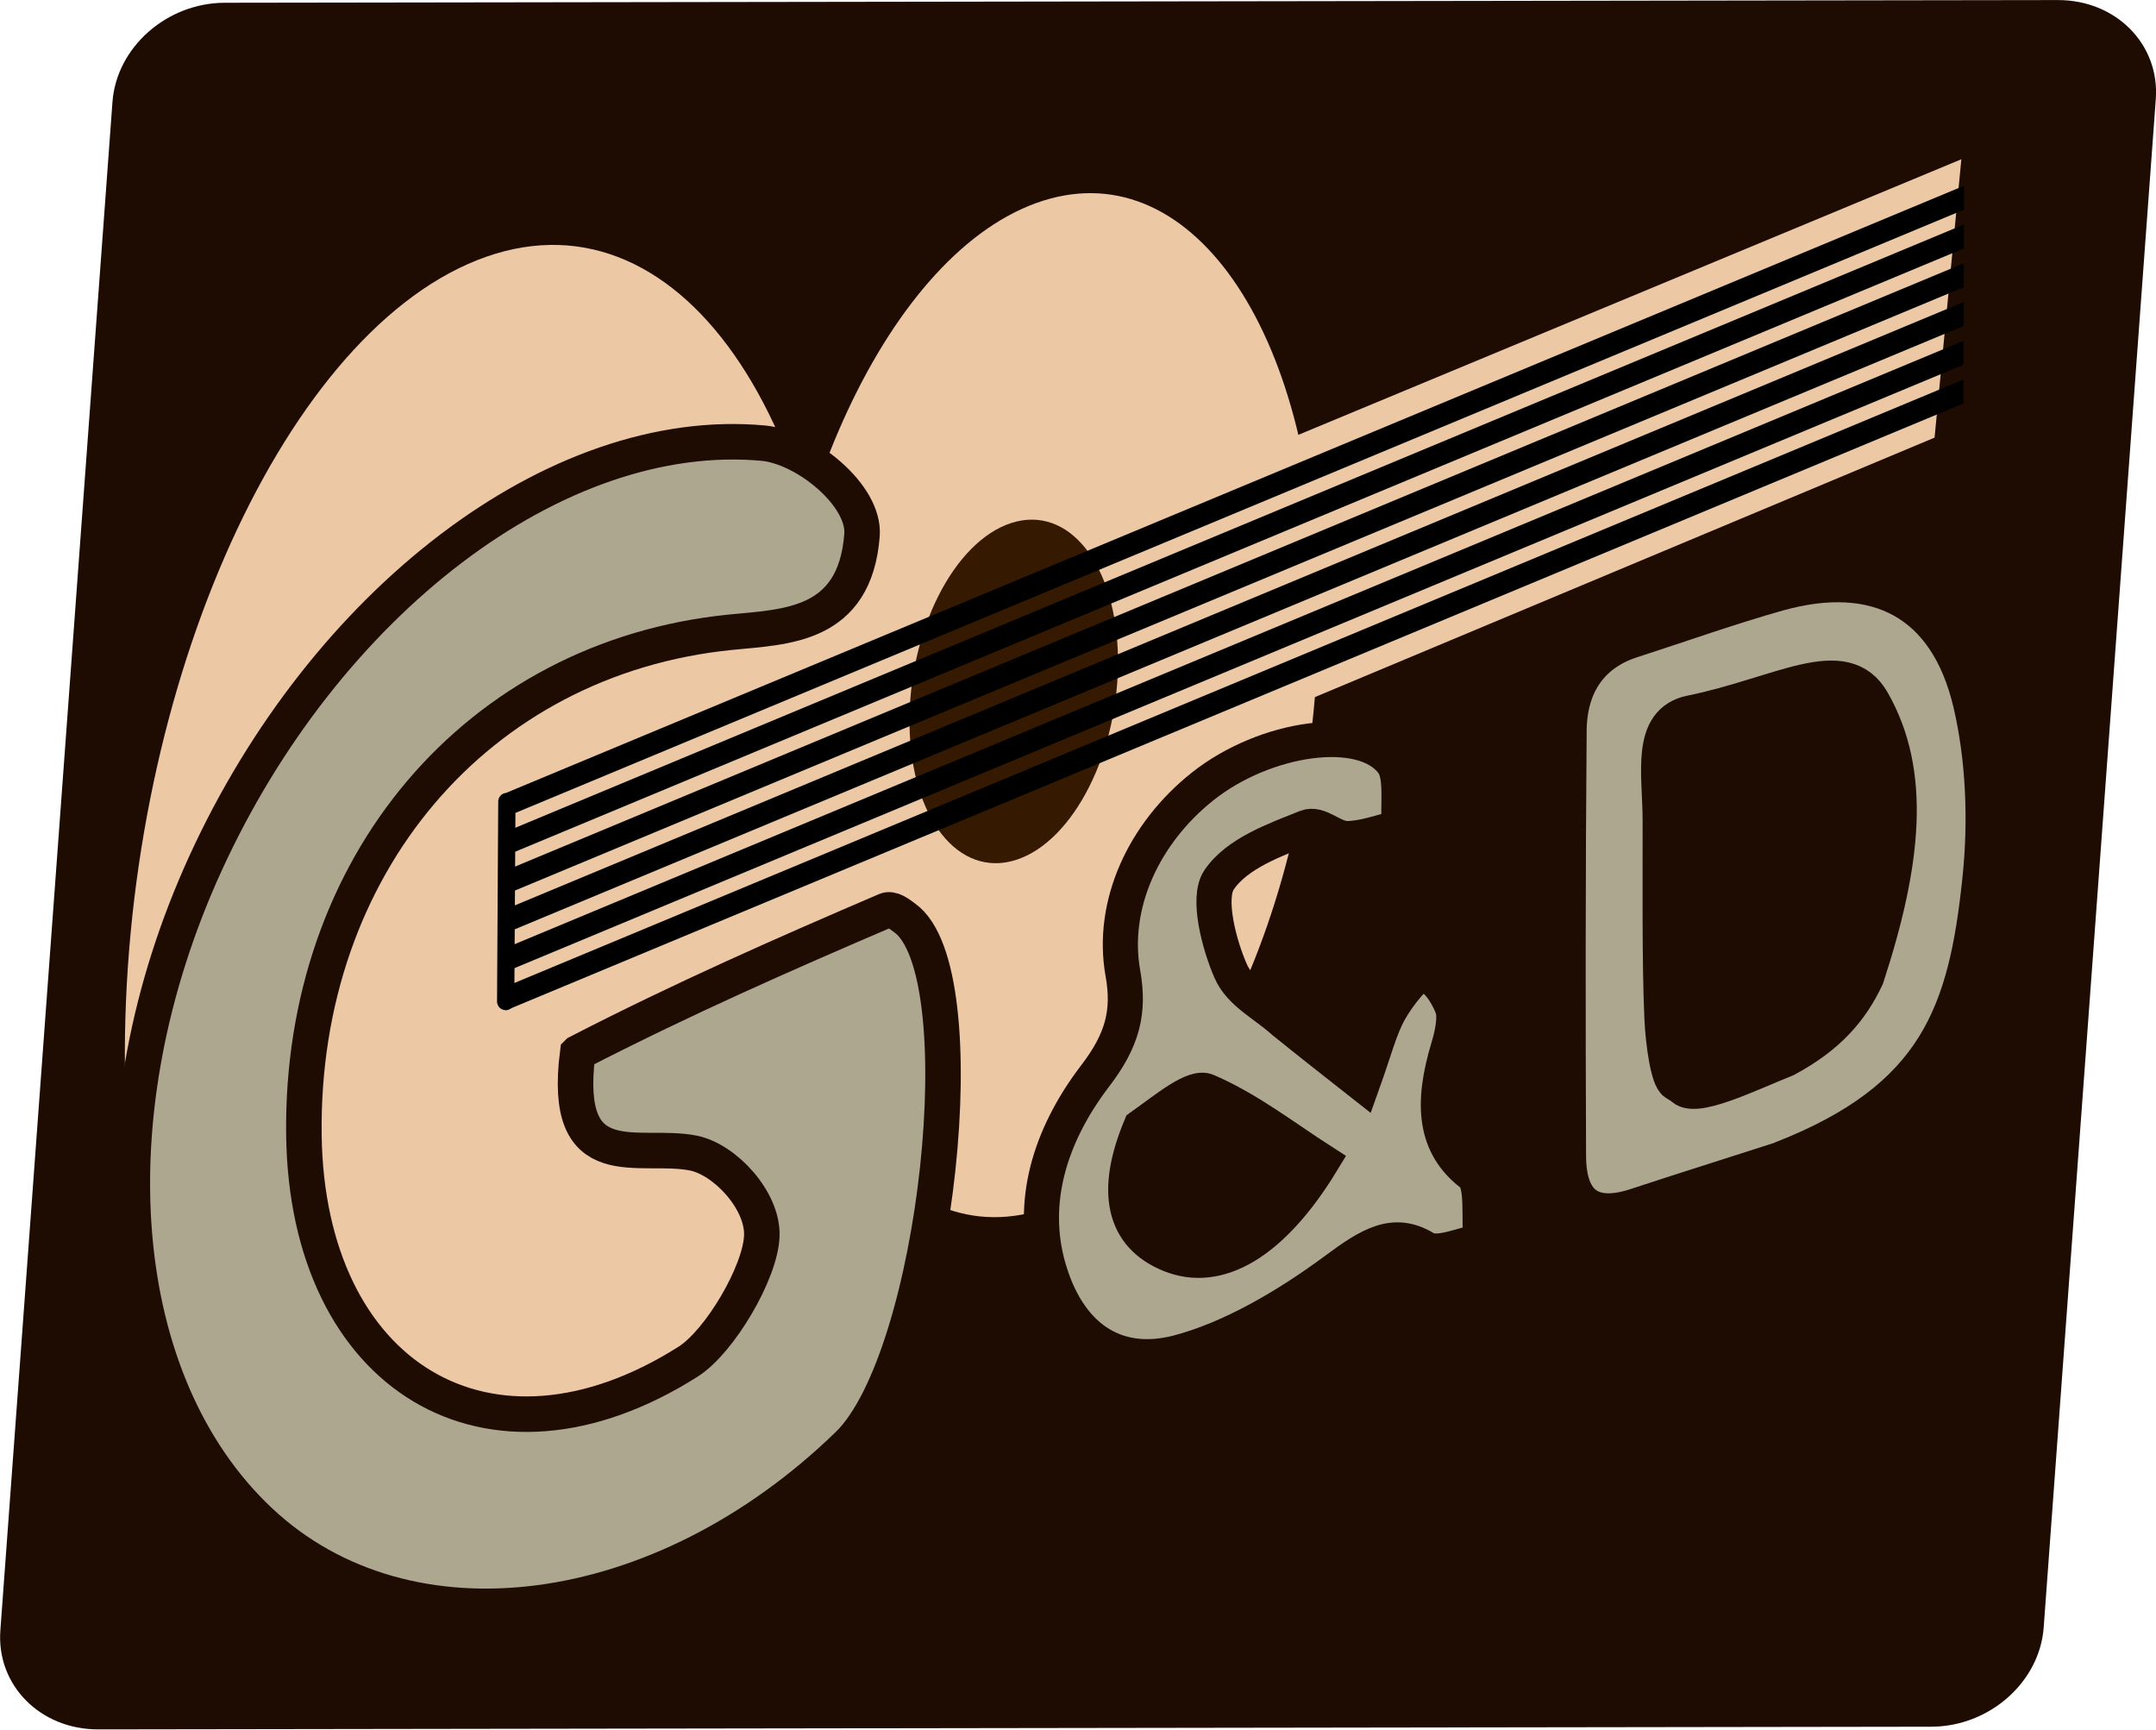
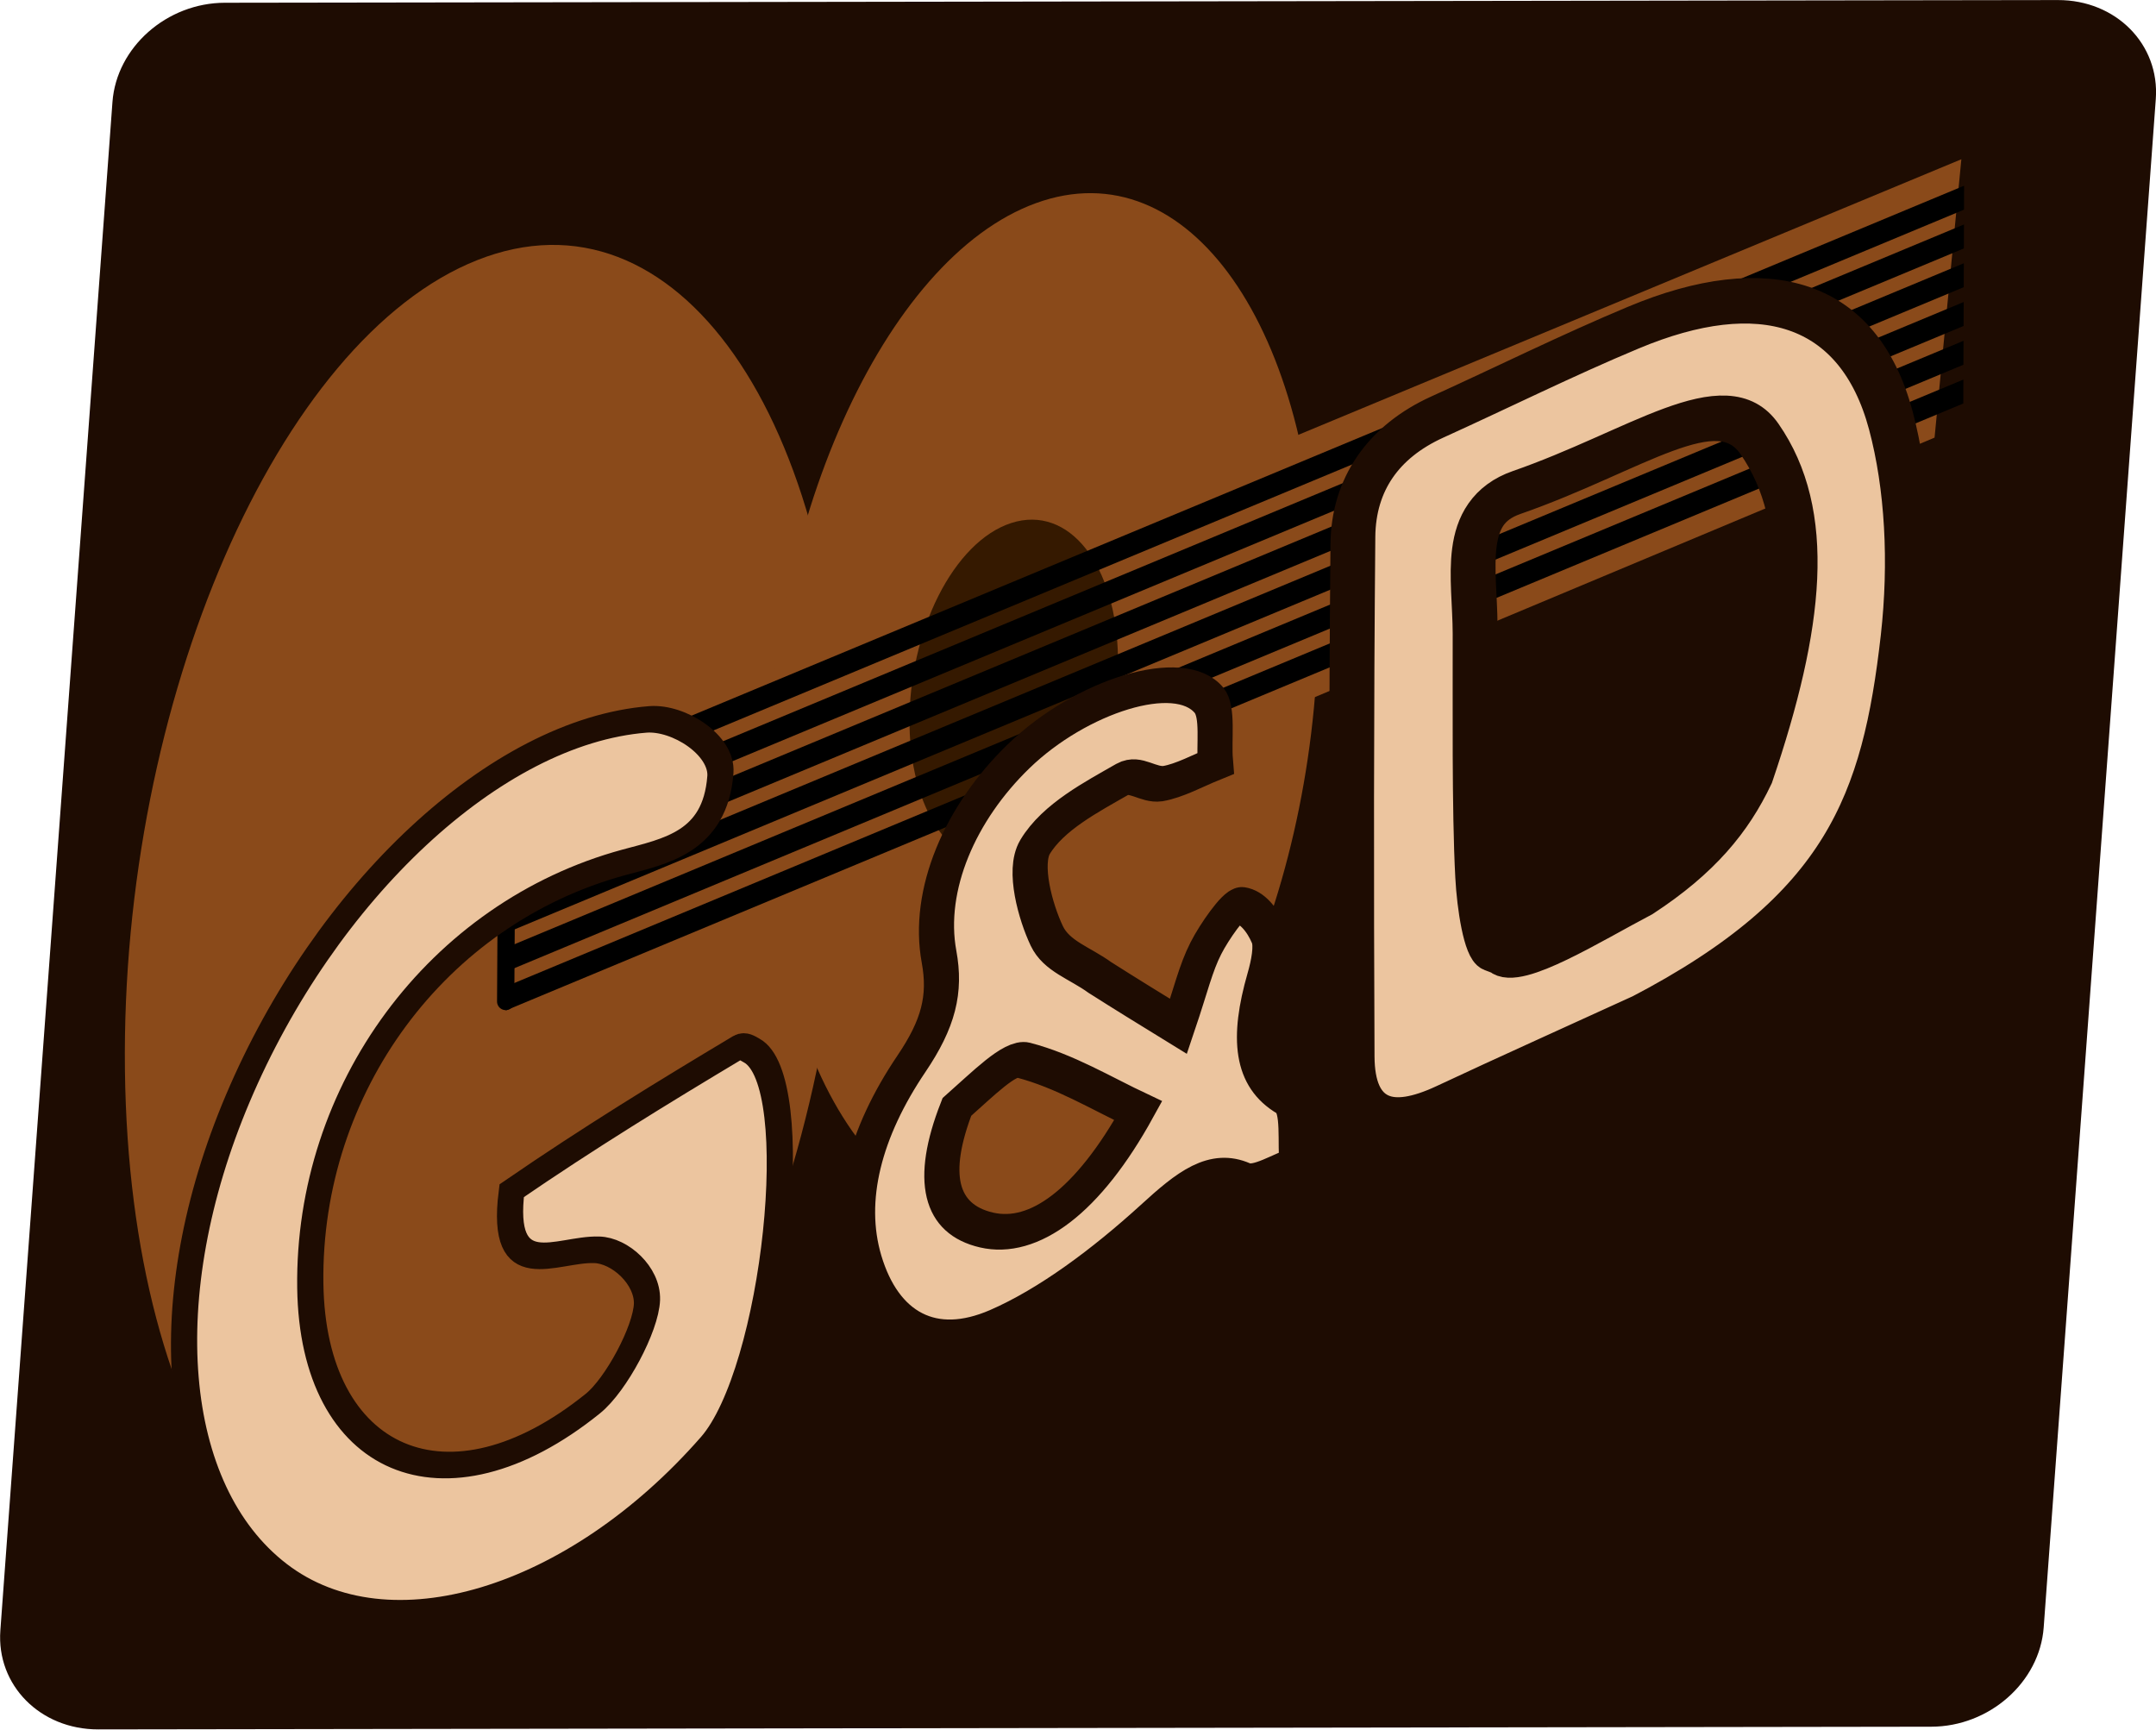
<svg xmlns="http://www.w3.org/2000/svg" width="393.483" height="315.623" viewBox="0 0 104.109 83.509" version="1.1" id="svg1" xml:space="preserve">
  <defs id="defs1" />
  <g id="layer1" transform="matrix(9.580488,0,0,9.580488,-407.5855,-1105.639)">
    <rect style="fill:#1e0c02;fill-opacity:1;stroke:none;stroke-width:0.371;stroke-linejoin:bevel;stroke-dasharray:none;stroke-opacity:1" id="rect11" width="10.299" height="8.726" x="51.618" y="115.806" transform="matrix(0.9999989,-0.00146836,-0.07315015,0.9973209,0,0)" ry="0.501" rx="0.53" />
-     <path id="rect10" style="fill:#edc8a5;fill-opacity:1;stroke-width:0.336;stroke-linejoin:bevel" d="m 48.274,117.935 4.155,-1.727 -0.135,1.403 -3.888,1.628 z" />
-     <rect style="fill:#edc8a5;fill-opacity:1;stroke:none;stroke-width:0.354;stroke-linejoin:bevel;stroke-opacity:1" id="rect4" width="3.905" height="6.723" x="44.699" y="133.94" ry="3.929" rx="3.637" transform="matrix(0.9294338,-0.3689888,0.0118584,0.9999297,0,0)" />
-     <rect style="fill:#edc8a5;fill-opacity:1;stroke:none;stroke-width:0.513;stroke-linejoin:bevel;stroke-dasharray:none;stroke-opacity:1" id="rect5" width="2.957" height="5.061" x="47.503" y="133.162" ry="2.996" rx="2.213" transform="matrix(0.9399226,-0.3413876,0.01296162,0.999916,0,0)" />
-     <path id="path3" style="display:none;fill:#1e0c02;fill-opacity:0.277;stroke:#1e0c02;stroke-width:0.13;stroke-linecap:square;stroke-linejoin:round;stroke-dasharray:none;stroke-opacity:1" d="m 46.696,119.826 c -0.1,1.572 -0.781,3.148 -1.728,3.61 -0.89,0.435 -1.765,-0.996 -1.785,-2.795 -0.02,-1.799 0.54,-3.346 1.377,-4.107 0.202,-0.184 0.606,-0.335 0.923,-0.281 0.279,0.048 0.524,0.267 0.684,0.502 0.194,0.284 0.387,0.699 0.438,1.084 l -0.669,0.212 c -0.11,-0.862 -0.43,-0.982 -0.642,-0.949 -0.607,0.224 -0.865,1.183 -0.952,1.764 -0.097,0.645 -0.212,1.395 -0.111,2.41 0.152,1.522 0.557,1.598 0.855,1.185 0.27,-0.375 0.759,-1.018 0.96,-2.383" transform="translate(-1.3120163e-6)" />
+     <path id="rect10" style="fill:#8a4a1a;fill-opacity:1;stroke-width:0.336;stroke-linejoin:bevel" d="m 48.274,117.935 4.155,-1.727 -0.135,1.403 -3.888,1.628 z" />
+     <rect style="fill:#8a4a1a;fill-opacity:1;stroke:none;stroke-width:0.354;stroke-linejoin:bevel;stroke-opacity:1" id="rect4" width="3.905" height="6.723" x="44.699" y="133.94" ry="3.929" rx="3.637" transform="matrix(0.9294338,-0.3689888,0.0118584,0.9999297,0,0)" />
+     <rect style="fill:#8a4a1a;fill-opacity:1;stroke:none;stroke-width:0.513;stroke-linejoin:bevel;stroke-dasharray:none;stroke-opacity:1" id="rect5" width="2.957" height="5.061" x="47.503" y="133.162" ry="2.996" rx="2.213" transform="matrix(0.9399226,-0.3413876,0.01296162,0.999916,0,0)" />
    <rect style="fill:#351900;fill-opacity:1;stroke:none;stroke-width:0.182;stroke-linejoin:bevel;stroke-dasharray:none;stroke-opacity:1" id="rect9" width="1.104" height="1.698" x="47.464" y="132.785" ry="1.005" rx="0.826" transform="matrix(0.9517859,-0.3067632,0.01460632,0.9998933,0,0)" />
    <g id="g8" transform="matrix(2.167725,-0.592705,-0.00274462,0.740181,-61.24104,61.72885)" style="stroke-width:0.85">
      <rect style="fill:#000000;fill-opacity:1;stroke:none;stroke-width:0.078;stroke-linejoin:bevel;stroke-dasharray:none;stroke-opacity:1" id="rect1" width="3.673" height="0.163" x="53.357" y="137.955" transform="matrix(0.922157,-0.3868158,0,1,0,0)" />
      <rect style="fill:#000000;fill-opacity:1;stroke:none;stroke-width:0.078;stroke-linejoin:bevel;stroke-dasharray:none;stroke-opacity:1" id="rect2" width="3.673" height="0.163" x="53.357" y="138.219" transform="matrix(0.922157,-0.3868158,0,1,0,0)" />
      <rect style="fill:#000000;fill-opacity:1;stroke:none;stroke-width:0.078;stroke-linejoin:bevel;stroke-dasharray:none;stroke-opacity:1" id="rect3" width="3.673" height="0.163" x="53.357" y="138.483" transform="matrix(0.922157,-0.3868158,0,1,0,0)" />
      <rect style="fill:#000000;fill-opacity:1;stroke:none;stroke-width:0.078;stroke-linejoin:bevel;stroke-dasharray:none;stroke-opacity:1" id="rect6" width="3.673" height="0.163" x="53.357" y="138.747" transform="matrix(0.922157,-0.3868158,0,1,0,0)" />
      <rect style="fill:#000000;fill-opacity:1;stroke:none;stroke-width:0.078;stroke-linejoin:bevel;stroke-dasharray:none;stroke-opacity:1" id="rect7" width="3.673" height="0.163" x="53.357" y="139.011" transform="matrix(0.922157,-0.3868158,0,1,0,0)" />
      <rect style="fill:#000000;fill-opacity:1;stroke:none;stroke-width:0.078;stroke-linejoin:bevel;stroke-dasharray:none;stroke-opacity:1" id="rect8" width="3.673" height="0.163" x="53.357" y="139.275" transform="matrix(0.922157,-0.3868158,0,1,0,0)" />
    </g>
-     <g id="g9" transform="matrix(1.253539,0,0,1.428559,-20.41968,-54.46461)" style="display:none">
-       <path id="path4" style="display:inline;fill:#b49478;fill-opacity:1;stroke:#1e0c02;stroke-width:0.132;stroke-linecap:round;stroke-dasharray:none;stroke-opacity:1" d="m 58.402,121.062 c -0.059,-0.702 -0.547,-0.912 -1.953,-0.536 0,0 0.043,0.37 0.076,0.803 0.029,0.375 -0.015,0.733 -0.03,1.082 -0.066,0.561 -0.035,0.259 -0.093,0.654 1.214,-0.493 1.511,-0.562 1.766,-0.866 0.21,-0.25 0.267,-0.746 0.234,-1.136 z" />
-       <path id="path1" style="display:inline;fill:#1e0c02;fill-opacity:1;stroke:#010100;stroke-width:0.025;stroke-linecap:round" d="m 56.866,122.489 c 0.868,-0.359 1.236,-0.395 1.179,-1.417 -0.068,-0.445 -0.507,-0.405 -1.142,-0.254 0.031,0.303 0.033,0.431 0.038,0.566 0.007,0.208 0.009,0.346 6.04e-4,0.544 -0.006,0.146 -0.051,0.483 -0.076,0.562 z" />
+     <path style="fill:none;fill-opacity:1;stroke:#000000;stroke-width:0.087;stroke-linecap:round;stroke-dasharray:none;stroke-opacity:1" d="m 45.098,119.445 -0.006,1.008" id="path18" />
+     <g id="g1" transform="matrix(1,-0.1711863,0,1,-0.7707772,7.51502)">
+       <path fill="#343434" opacity="1" stroke="none" d="m 51.57,121.845 c -0.352,0.101 -0.667,0.188 -0.983,0.282 -0.286,0.085 -0.456,-0.001 -0.458,-0.31 -0.004,-0.871 -0.004,-1.744 0.004,-2.619 0.002,-0.283 0.153,-0.474 0.426,-0.551 0.329,-0.093 0.657,-0.2 0.986,-0.281 0.66,-0.164 1.138,0.06 1.299,0.688 0.084,0.329 0.105,0.714 0.062,1.089 -0.094,0.81 -0.29,1.338 -1.337,1.703 m -0.673,-0.445 c 0.078,0.09 0.444,-0.075 0.703,-0.167 0.287,-0.139 0.438,-0.298 0.542,-0.499 0.255,-0.708 0.316,-1.257 0.041,-1.7 -0.191,-0.308 -0.623,-0.045 -1.224,0.061 -0.287,0.051 -0.21,0.37 -0.209,0.655 9.35e-4,0.34 -0.005,0.887 0.013,1.227 0.008,0.154 0.041,0.371 0.089,0.398 z" id="path5" style="font-variation-settings:normal;opacity:1;vector-effect:none;fill:#ecc59f;fill-opacity:1;stroke:#1e0c02;stroke-width:0.226;stroke-linecap:round;stroke-linejoin:miter;stroke-miterlimit:4;stroke-dasharray:none;stroke-dashoffset:0;stroke-opacity:1;-inkscape-stroke:none;stop-color:#000000;stop-opacity:1" />
+       <path fill="#343434" opacity="1" stroke="none" d="m 48.858,121.181 c 0.13,0.105 0.246,0.196 0.396,0.314 0.062,-0.173 0.087,-0.279 0.138,-0.37 0.042,-0.076 0.141,-0.199 0.168,-0.19 0.065,0.021 0.117,0.096 0.147,0.172 0.019,0.048 6.96e-4,0.137 -0.02,0.205 -0.086,0.285 -0.07,0.494 0.119,0.638 0.059,0.045 0.033,0.222 0.046,0.339 -0.096,0.013 -0.217,0.075 -0.283,0.034 -0.156,-0.094 -0.277,-0.02 -0.453,0.111 -0.249,0.184 -0.528,0.345 -0.79,0.414 -0.326,0.085 -0.558,-0.089 -0.655,-0.43 -0.091,-0.321 8.85e-4,-0.656 0.237,-0.965 0.136,-0.178 0.174,-0.32 0.139,-0.516 -0.062,-0.347 0.106,-0.707 0.402,-0.942 0.313,-0.249 0.81,-0.323 0.959,-0.117 0.048,0.067 0.023,0.214 0.032,0.324 -0.089,0.021 -0.181,0.056 -0.265,0.056 -0.073,-0.002 -0.139,-0.082 -0.203,-0.057 -0.154,0.062 -0.35,0.13 -0.441,0.266 -0.061,0.092 0.002,0.328 0.059,0.458 0.049,0.112 0.167,0.165 0.269,0.257 m -0.722,0.528 c -0.138,0.33 -0.087,0.551 0.15,0.646 0.237,0.095 0.51,-0.053 0.764,-0.471 -0.187,-0.12 -0.371,-0.264 -0.58,-0.354 -0.067,-0.029 -0.202,0.085 -0.334,0.179 z" id="path6" style="font-variation-settings:normal;opacity:1;vector-effect:none;fill:#ecc59f;fill-opacity:1;stroke:#1e0c02;stroke-width:0.177;stroke-linecap:round;stroke-linejoin:miter;stroke-miterlimit:4;stroke-dasharray:none;stroke-dashoffset:0;stroke-opacity:1;-inkscape-stroke:none;stop-color:#000000;stop-opacity:1" />
+       <path fill="#343434" opacity="1" stroke="none" d="m 45.893,121.748 c 0.388,-0.2 0.764,-0.366 1.141,-0.527 0.022,-0.009 0.048,0.012 0.068,0.027 0.276,0.195 0.122,1.631 -0.209,1.952 -0.693,0.673 -1.634,0.795 -2.179,0.283 -0.544,-0.511 -0.627,-1.504 -0.202,-2.435 0.44,-0.964 1.298,-1.629 2.068,-1.558 0.156,0.015 0.376,0.194 0.365,0.341 -0.026,0.339 -0.282,0.338 -0.488,0.359 -0.939,0.095 -1.592,0.867 -1.579,1.862 0.012,0.895 0.686,1.308 1.424,0.839 0.117,-0.074 0.268,-0.331 0.273,-0.466 0.004,-0.132 -0.136,-0.283 -0.254,-0.306 -0.203,-0.041 -0.488,0.096 -0.428,-0.371 z" id="path7" style="font-variation-settings:normal;opacity:1;vector-effect:none;fill:#ecc59f;fill-opacity:1;stroke:#1e0c02;stroke-width:0.132;stroke-linecap:round;stroke-linejoin:miter;stroke-miterlimit:4;stroke-dasharray:none;stroke-dashoffset:0;stroke-opacity:1;-inkscape-stroke:none;stop-color:#000000;stop-opacity:1" />
    </g>
-     <path style="fill:none;fill-opacity:1;stroke:#000000;stroke-width:0.087;stroke-linecap:round;stroke-dasharray:none;stroke-opacity:1" d="m 45.098,119.445 -0.006,1.008" id="path18" />
-     <path style="font-size:5.302px;font-family:'Ink Free';-inkscape-font-specification:'Ink Free';display:none;fill:#b49478;stroke:#1e0c02;stroke-width:0.124;stroke-linecap:round;stroke-dasharray:none;stroke-opacity:1" d="m 50.07,120.63 c 0.027,0.085 0.043,0.199 0.046,0.343 0.006,0.143 -0.024,0.284 -0.091,0.422 -0.065,0.135 -0.184,0.226 -0.356,0.273 -0.199,0.055 -0.413,0.063 -0.642,0.024 -0.173,0.309 -0.444,0.514 -0.812,0.616 -0.232,0.064 -0.436,0.058 -0.611,-0.017 -0.172,-0.076 -0.289,-0.211 -0.352,-0.406 -0.05,-0.156 -0.042,-0.304 0.025,-0.445 0.068,-0.145 0.156,-0.267 0.261,-0.367 0.108,-0.104 0.23,-0.208 0.367,-0.313 -0.044,-0.169 -0.054,-0.353 -0.029,-0.551 0.024,-0.201 0.08,-0.376 0.166,-0.526 0.09,-0.151 0.202,-0.245 0.338,-0.282 0.087,-0.024 0.235,-0.02 0.337,0.018 0.109,0.042 0.17,0.101 0.205,0.162 0.084,0.147 0.099,0.303 0.007,0.55 -0.098,0.257 -0.191,0.417 -0.365,0.67 -0.078,0.128 -0.227,0.321 -0.115,0.42 0.004,0.009 0.193,0.19 0.376,0.238 0.038,-0.075 0.068,-0.16 0.09,-0.256 0.018,-0.088 0.032,-0.178 0.041,-0.27 0.009,-0.095 0.012,-0.162 0.009,-0.201 -0.002,-0.018 -0.005,-0.04 -0.007,-0.067 -0.003,-0.03 0.024,-0.075 0.055,-0.091 0.033,-0.017 0.066,-0.008 0.08,-0.008 0.022,8e-4 0.039,0.005 0.063,0.029 0.023,0.021 0.038,0.043 0.046,0.066 0.02,0.062 0.028,0.163 0.023,0.303 -0.005,0.137 -0.021,0.258 -0.046,0.363 -0.018,0.076 -0.035,0.136 -0.051,0.18 0.183,0.018 0.347,0.007 0.491,-0.034 0.163,-0.045 0.266,-0.138 0.309,-0.279 0.045,-0.145 0.063,-0.307 0.051,-0.485 -1.2e-5,-0.031 2.79e-4,-0.056 8.53e-4,-0.074 0.003,-0.022 0.009,-0.035 0.018,-0.037 0.012,-0.003 0.026,-7.9e-4 0.042,0.008 0.015,0.005 0.024,0.013 0.028,0.025 z m -1.505,-1.033 c -0.042,-0.035 -0.078,-0.04 -0.138,-0.022 -0.099,0.029 -0.178,0.091 -0.243,0.226 -0.063,0.131 -0.103,0.278 -0.12,0.439 -0.018,0.159 -0.013,0.284 0.017,0.374 0.14,-0.137 0.267,-0.304 0.381,-0.502 0.072,-0.124 0.221,-0.417 0.104,-0.515 z m -0.256,1.776 c -0.084,-0.078 -0.124,-0.154 -0.135,-0.155 -0.109,0.071 -0.029,0.019 -0.126,0.091 -0.05,0.037 -0.109,0.074 -0.218,0.204 -0.11,0.132 -0.144,0.217 -0.136,0.288 0.013,0.117 0.03,0.189 0.111,0.247 0.087,0.044 0.128,0.058 0.264,0.033 0.158,-0.03 0.275,-0.099 0.373,-0.172 0.1,-0.077 0.251,-0.152 0.327,-0.253 -0.241,-0.06 -0.313,-0.162 -0.461,-0.284 -3e-6,0 -6e-6,-1e-5 -6e-6,-1e-5 z" id="text9" aria-label="&amp;" />
-     <path fill="#343434" opacity="1" stroke="none" d="m 51.525,121.246 c -0.263,0.085 -0.498,0.158 -0.734,0.236 -0.214,0.071 -0.341,0.002 -0.342,-0.251 -0.003,-0.713 -0.003,-1.428 0.003,-2.144 0.002,-0.231 0.114,-0.389 0.318,-0.454 0.245,-0.079 0.491,-0.167 0.736,-0.236 0.493,-0.138 0.85,0.042 0.97,0.555 0.063,0.269 0.079,0.584 0.046,0.891 -0.07,0.664 -0.217,1.097 -0.998,1.402 m -0.503,-0.36 c 0.058,0.073 0.332,-0.064 0.525,-0.141 0.214,-0.115 0.327,-0.247 0.405,-0.412 0.19,-0.581 0.236,-1.031 0.03,-1.392 -0.143,-0.251 -0.465,-0.033 -0.914,0.058 -0.215,0.043 -0.157,0.304 -0.156,0.537 7.09e-4,0.279 -0.004,0.726 0.009,1.004 0.006,0.126 0.031,0.303 0.067,0.325 z" id="path5" style="font-variation-settings:normal;opacity:1;vector-effect:none;fill:#aea78f;fill-opacity:1;stroke:#1e0c02;stroke-width:0.177;stroke-linecap:round;stroke-linejoin:miter;stroke-miterlimit:4;stroke-dasharray:none;stroke-dashoffset:0;stroke-opacity:1;-inkscape-stroke:none;stop-color:#000000;stop-opacity:1" />
-     <path fill="#343434" opacity="1" stroke="none" d="m 49.014,120.555 c 0.13,0.105 0.246,0.196 0.396,0.314 0.062,-0.173 0.087,-0.279 0.138,-0.37 0.042,-0.076 0.141,-0.199 0.168,-0.19 0.065,0.021 0.117,0.096 0.147,0.172 0.019,0.048 6.96e-4,0.137 -0.02,0.205 -0.086,0.285 -0.07,0.494 0.119,0.638 0.059,0.045 0.033,0.222 0.046,0.339 -0.096,0.013 -0.217,0.075 -0.283,0.034 -0.156,-0.094 -0.277,-0.02 -0.453,0.111 -0.249,0.184 -0.528,0.345 -0.79,0.414 -0.326,0.085 -0.558,-0.089 -0.655,-0.43 -0.091,-0.321 8.85e-4,-0.656 0.237,-0.965 0.136,-0.178 0.174,-0.32 0.139,-0.516 -0.062,-0.347 0.106,-0.707 0.402,-0.942 0.313,-0.249 0.81,-0.323 0.959,-0.117 0.048,0.067 0.023,0.214 0.032,0.324 -0.089,0.021 -0.181,0.056 -0.265,0.056 -0.073,-0.002 -0.139,-0.082 -0.203,-0.057 -0.154,0.062 -0.35,0.13 -0.441,0.266 -0.061,0.092 0.002,0.328 0.059,0.458 0.049,0.112 0.167,0.165 0.269,0.257 m -0.722,0.528 c -0.138,0.33 -0.087,0.551 0.15,0.646 0.237,0.095 0.51,-0.053 0.764,-0.471 -0.187,-0.12 -0.371,-0.264 -0.58,-0.354 -0.067,-0.029 -0.202,0.085 -0.334,0.179 z" id="path6" style="font-variation-settings:normal;opacity:1;vector-effect:none;fill:#aea78f;fill-opacity:1;stroke:#1e0c02;stroke-width:0.177;stroke-linecap:round;stroke-linejoin:miter;stroke-miterlimit:4;stroke-dasharray:none;stroke-dashoffset:0;stroke-opacity:1;-inkscape-stroke:none;stop-color:#000000;stop-opacity:1" />
-     <path fill="#343434" opacity="1" stroke="none" d="m 45.456,120.711 c 0.528,-0.272 1.04,-0.497 1.553,-0.717 0.029,-0.012 0.065,0.016 0.093,0.037 0.376,0.265 0.166,2.219 -0.284,2.656 -0.943,0.915 -2.223,1.082 -2.965,0.385 -0.741,-0.696 -0.853,-2.047 -0.275,-3.313 0.599,-1.312 1.766,-2.217 2.814,-2.12 0.212,0.021 0.512,0.263 0.496,0.464 -0.036,0.462 -0.384,0.461 -0.664,0.489 -1.278,0.129 -2.166,1.179 -2.149,2.534 0.016,1.217 0.933,1.779 1.937,1.142 0.159,-0.101 0.365,-0.45 0.371,-0.634 0.006,-0.179 -0.186,-0.385 -0.345,-0.417 -0.276,-0.055 -0.664,0.131 -0.583,-0.505 z" id="path7" style="font-variation-settings:normal;opacity:1;vector-effect:none;fill:#aea78f;fill-opacity:1;stroke:#1e0c02;stroke-width:0.179;stroke-linecap:round;stroke-linejoin:miter;stroke-miterlimit:4;stroke-dasharray:none;stroke-dashoffset:0;stroke-opacity:1;-inkscape-stroke:none;stop-color:#000000;stop-opacity:1" />
  </g>
</svg>
